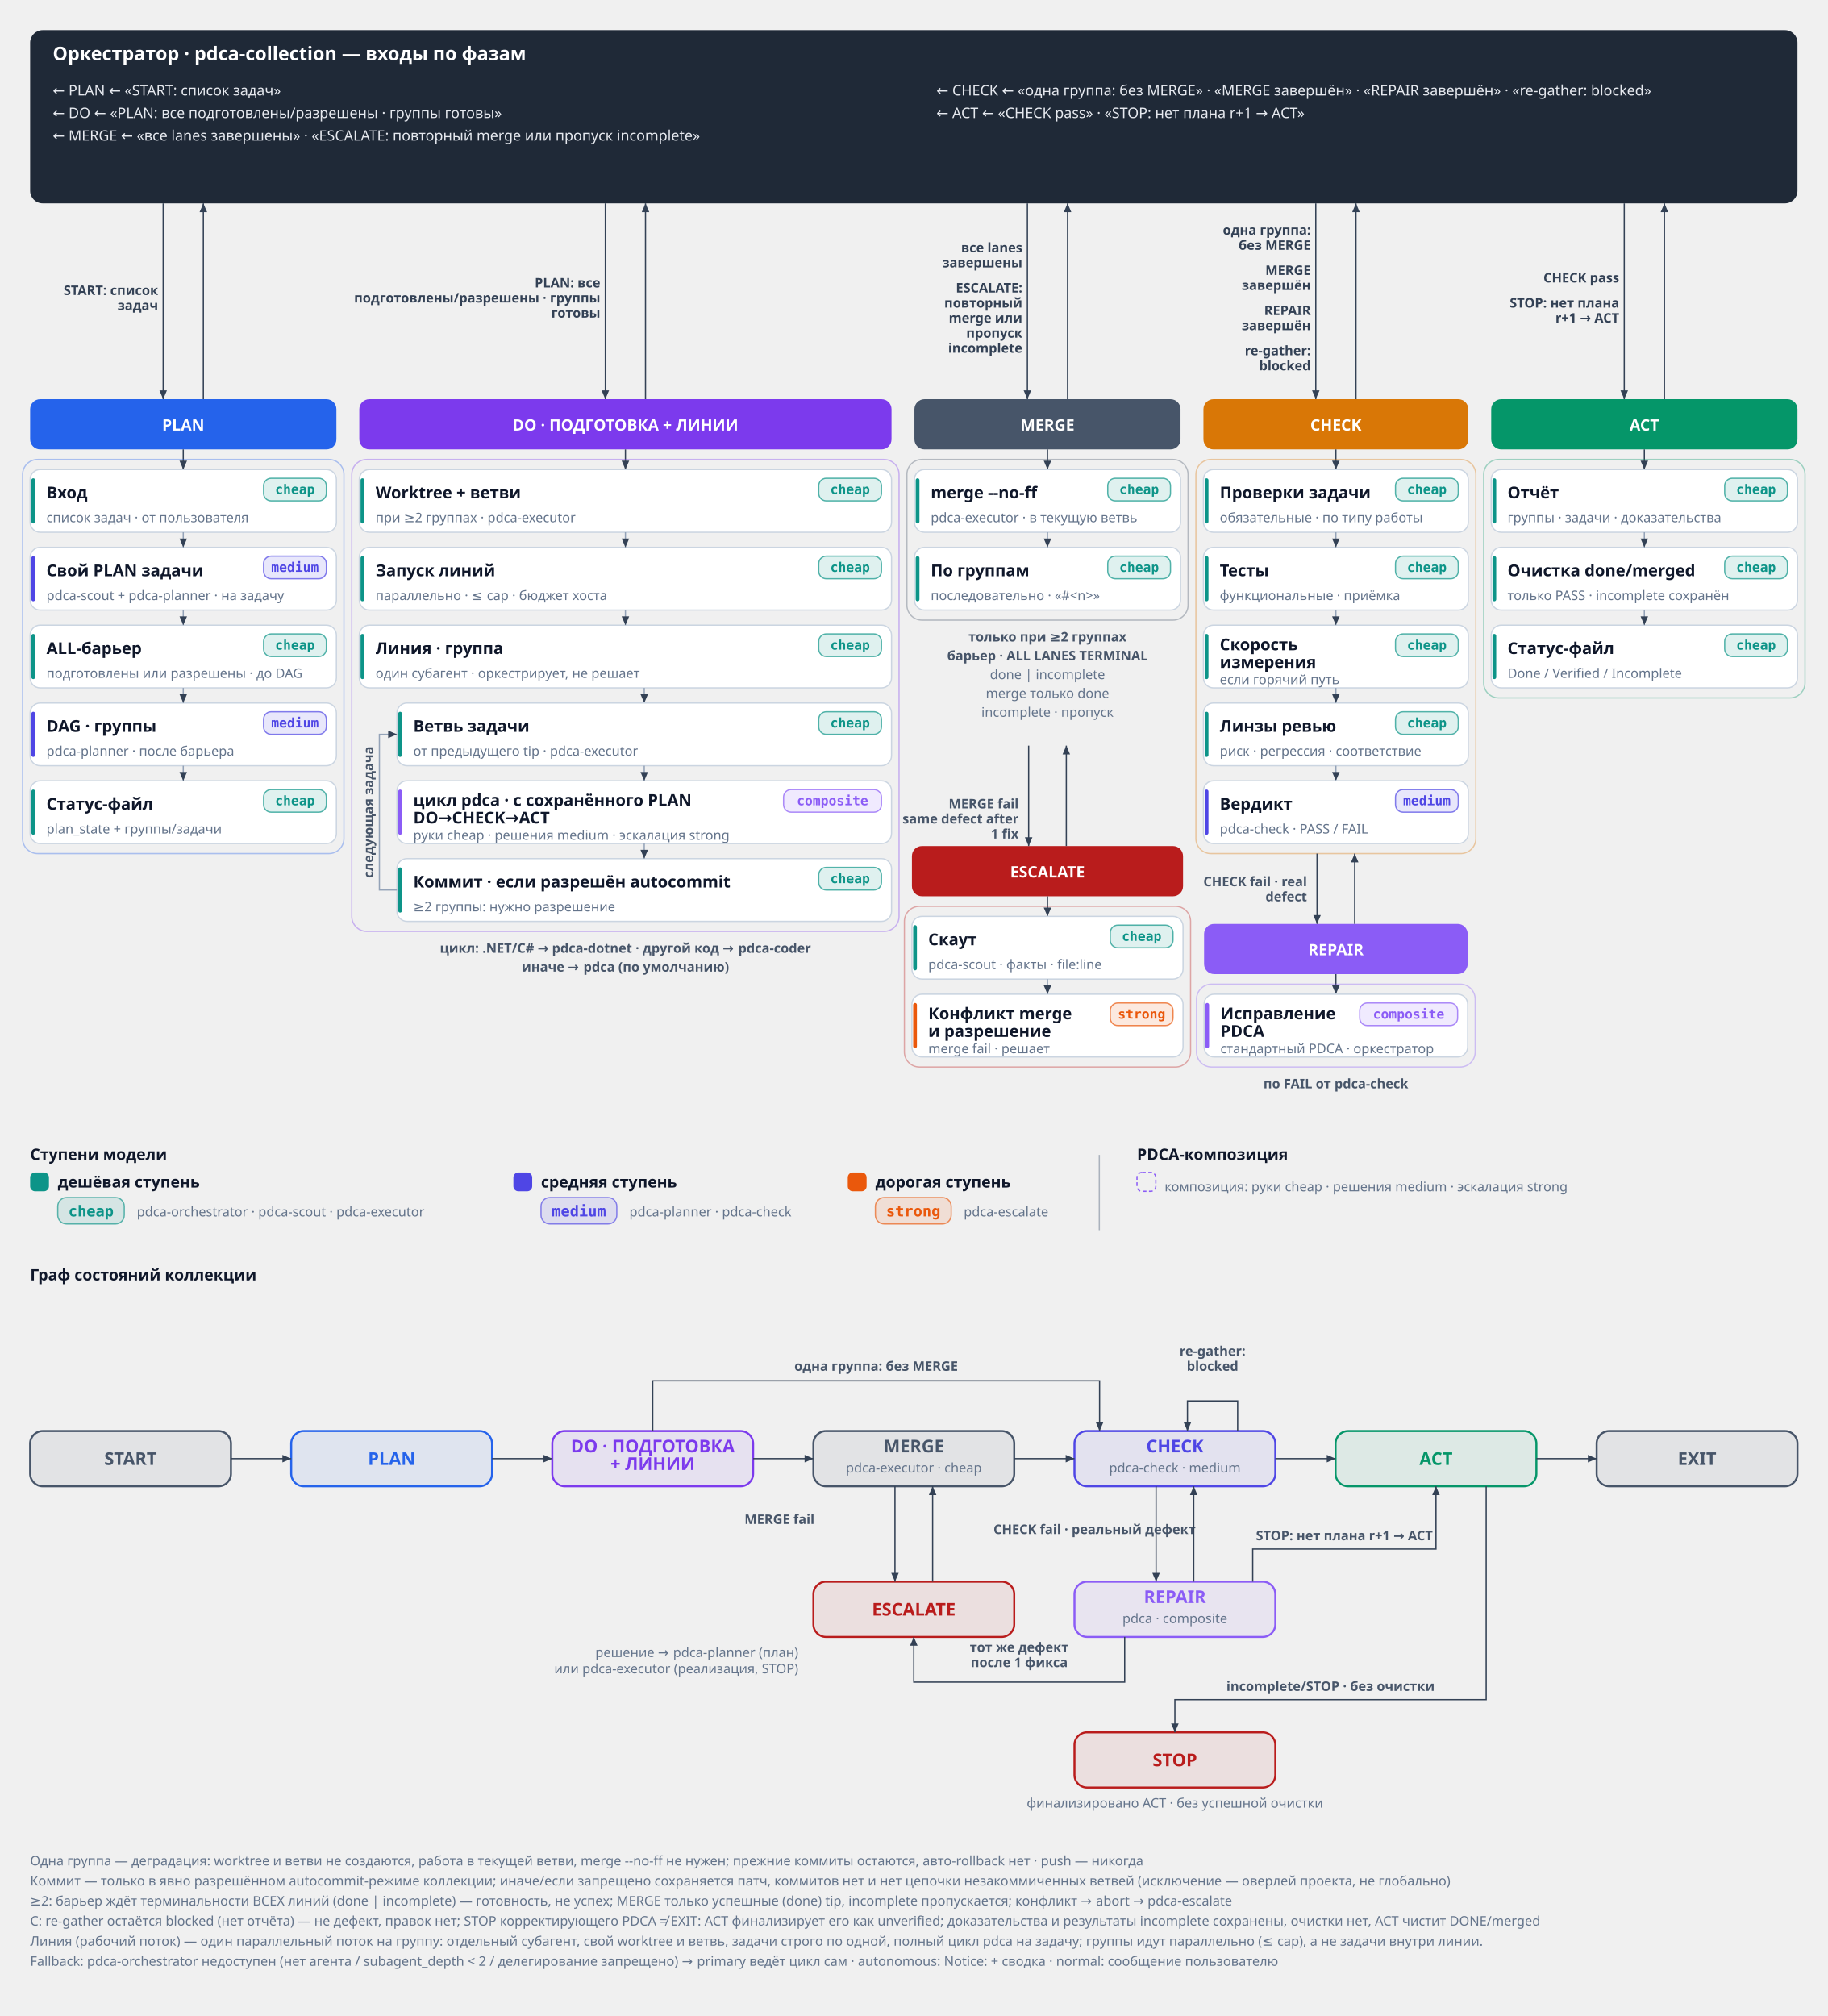
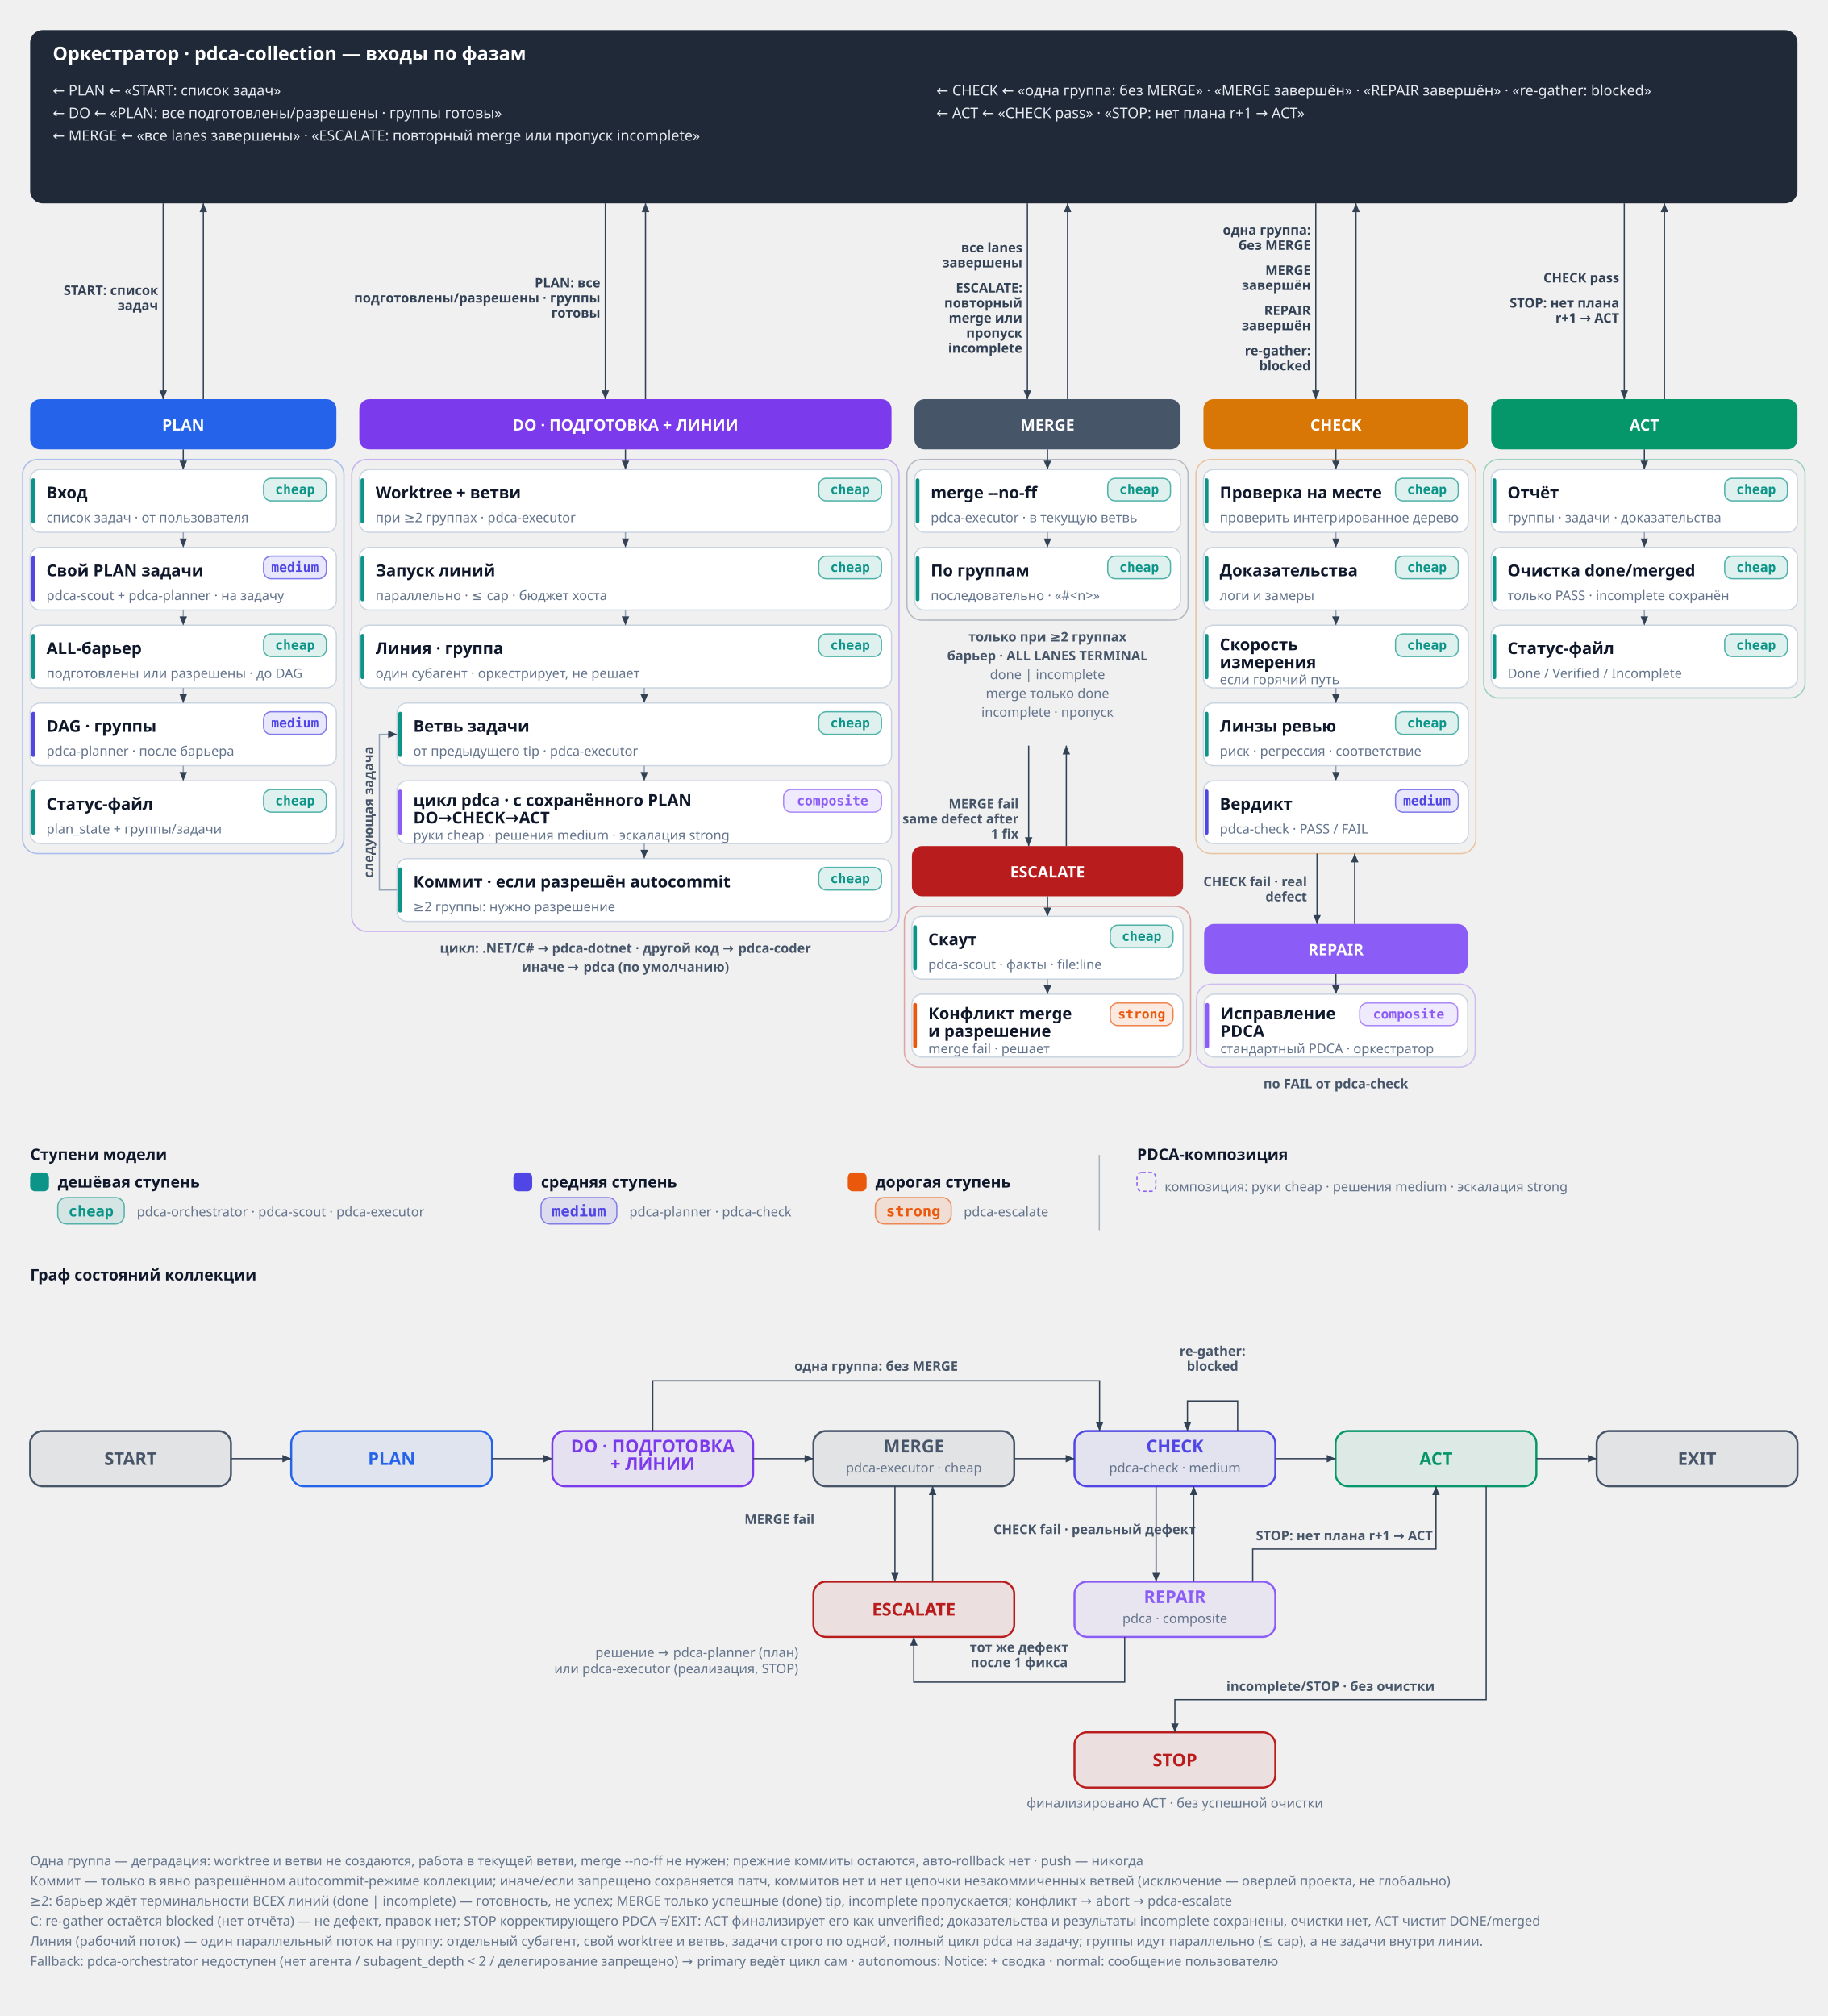
<svg xmlns="http://www.w3.org/2000/svg" viewBox="0 0 1456 1606" width="1456" font-family="Segoe UI, system-ui, sans-serif">
  <defs>
    <marker id="arrow" markerWidth="9" markerHeight="9" refX="7" refY="3" orient="auto">
      <path d="M0,0 L7,3 L0,6 Z" fill="#334155" />
    </marker>
  </defs>
  <style>
.t{font-size:13px;font-weight:600;fill:#0f172a}
.s{font-size:10.5px;fill:#64748b}
.h{font-size:12.5px;font-weight:700;fill:#ffffff}
.g{font-size:10.5px;font-weight:600}
.band{fill:#1f2937}
.bt{fill:#ffffff;font-size:15px;font-weight:700}
.ol{fill:#e6e9ef;font-size:11.5px}
.lt{font-size:12.5px;font-weight:700;fill:#0f172a}
.ls{font-size:10.5px;fill:#64748b}
.nt{font-size:10.5px;fill:#64748b}
.lm{font-family:ui-monospace,Consolas,Menlo,monospace;font-size:12px;font-weight:700}
.bm{font-family:ui-monospace,Consolas,Menlo,monospace;font-size:10.5px;font-weight:700}
.st{font-size:14px;font-weight:700}
</style>
  <rect x="24" y="24" width="1408" height="138" rx="10" class="band" data-band="orchestrator" />
  <text x="42" y="48" class="bt">Оркестратор · pdca-collection — входы по фазам</text>
  <text x="42" y="76" class="ol">← PLAN ← «START: список задач»</text>
  <text x="42" y="94" class="ol">← DO ← «PLAN: все подготовлены/разрешены · группы готовы»</text>
  <text x="42" y="112" class="ol">← MERGE ← «все lanes завершены» · «ESCALATE: повторный merge или пропуск incomplete»</text>
  <text x="746.0" y="76" class="ol">← CHECK ← «одна группа: без MERGE» · «MERGE завершён» · «REPAIR завершён» · «re-gather: blocked»</text>
  <text x="746.0" y="94" class="ol">← ACT ← «CHECK pass» · «STOP: нет плана r+1 → ACT»</text>
  <g data-column="P">
    <g data-peer-header="P">
      <rect x="24" y="318" width="244" height="40" rx="8" fill="#2563eb" />
      <text x="146.0" y="343.0" class="h" text-anchor="middle">PLAN</text>
    </g>
    <polyline points="146.0,358 146.0,374" fill="none" stroke="#334155" marker-end="url(#arrow)" />
    <rect x="24" y="374" width="244" height="50" rx="8" fill="#ffffff" stroke="#cbd5e1" stroke-width="1" />
    <rect x="25" y="381" width="3" height="36" rx="1.5" fill="#0d9488" />
    <rect x="210" y="381" width="50" height="18" rx="6" fill="#0d9488" fill-opacity="0.13" stroke="#0d9488" stroke-opacity="0.7" />
    <text x="235.0" y="393.5" class="bm" fill="#0d9488" text-anchor="middle">cheap</text>
    <text x="37" y="397" class="t">Вход</text>
    <text x="37" y="416" class="s">список задач · от пользователя</text>
    <g data-step="task-plan">
      <rect x="24" y="436" width="244" height="50" rx="8" fill="#ffffff" stroke="#cbd5e1" stroke-width="1" />
      <rect x="25" y="443" width="3" height="36" rx="1.5" fill="#4f46e5" />
      <rect x="210" y="443" width="50" height="18" rx="6" fill="#4f46e5" fill-opacity="0.13" stroke="#4f46e5" stroke-opacity="0.7" />
      <text x="235.0" y="455.5" class="bm" fill="#4f46e5" text-anchor="middle">medium</text>
      <text x="37" y="459" class="t">Свой PLAN задачи</text>
      <text x="37" y="478" class="s">pdca-scout + pdca-planner · на задачу</text>
    </g>
    <g data-step="all-plans-barrier">
      <rect x="24" y="498" width="244" height="50" rx="8" fill="#ffffff" stroke="#cbd5e1" stroke-width="1" />
      <rect x="25" y="505" width="3" height="36" rx="1.5" fill="#0d9488" />
      <rect x="210" y="505" width="50" height="18" rx="6" fill="#0d9488" fill-opacity="0.13" stroke="#0d9488" stroke-opacity="0.7" />
      <text x="235.0" y="517.5" class="bm" fill="#0d9488" text-anchor="middle">cheap</text>
      <text x="37" y="521" class="t">ALL-барьер</text>
      <text x="37" y="540" class="s">подготовлены или разрешены · до DAG</text>
    </g>
    <g data-step="collection-scheduling">
      <rect x="24" y="560" width="244" height="50" rx="8" fill="#ffffff" stroke="#cbd5e1" stroke-width="1" />
      <rect x="25" y="567" width="3" height="36" rx="1.5" fill="#4f46e5" />
      <rect x="210" y="567" width="50" height="18" rx="6" fill="#4f46e5" fill-opacity="0.13" stroke="#4f46e5" stroke-opacity="0.7" />
      <text x="235.0" y="579.5" class="bm" fill="#4f46e5" text-anchor="middle">medium</text>
      <text x="37" y="583" class="t">DAG · группы</text>
      <text x="37" y="602" class="s">pdca-planner · после барьера</text>
    </g>
    <rect x="24" y="622" width="244" height="50" rx="8" fill="#ffffff" stroke="#cbd5e1" stroke-width="1" />
    <rect x="25" y="629" width="3" height="36" rx="1.5" fill="#0d9488" />
    <rect x="210" y="629" width="50" height="18" rx="6" fill="#0d9488" fill-opacity="0.13" stroke="#0d9488" stroke-opacity="0.7" />
    <text x="235.0" y="641.5" class="bm" fill="#0d9488" text-anchor="middle">cheap</text>
    <text x="37" y="645" class="t">Статус-файл</text>
    <text x="37" y="664" class="s">plan_state + группы/задачи</text>
    <polyline points="146.0,424 146.0,436" fill="none" stroke="#94a3b8" marker-end="url(#arrow)" />
    <polyline points="146.0,486 146.0,498" fill="none" stroke="#94a3b8" marker-end="url(#arrow)" />
    <polyline points="146.0,548 146.0,560" fill="none" stroke="#94a3b8" marker-end="url(#arrow)" />
    <polyline points="146.0,610 146.0,622" fill="none" stroke="#94a3b8" marker-end="url(#arrow)" />
    <rect x="18" y="366" width="256" height="314" rx="12" fill="none" stroke="#2563eb" stroke-opacity="0.35" stroke-width="1" data-frame="P" />
  </g>
  <g data-column="DO">
    <g data-peer-header="DO">
      <rect x="286.25" y="318" width="424" height="40" rx="8" fill="#7c3aed" />
      <text x="498.25" y="343.0" class="h" text-anchor="middle">DO · ПОДГОТОВКА + ЛИНИИ</text>
    </g>
    <polyline points="498.25,358 498.25,374" fill="none" stroke="#334155" marker-end="url(#arrow)" />
    <rect x="286.25" y="374" width="424" height="50" rx="8" fill="#ffffff" stroke="#cbd5e1" stroke-width="1" />
    <rect x="287.25" y="381" width="3" height="36" rx="1.5" fill="#0d9488" />
    <rect x="652.25" y="381" width="50" height="18" rx="6" fill="#0d9488" fill-opacity="0.13" stroke="#0d9488" stroke-opacity="0.7" />
    <text x="677.25" y="393.5" class="bm" fill="#0d9488" text-anchor="middle">cheap</text>
    <text x="299.25" y="397" class="t">Worktree + ветви</text>
    <text x="299.25" y="416" class="s">при ≥2 группах · pdca-executor</text>
    <rect x="286.25" y="436" width="424" height="50" rx="8" fill="#ffffff" stroke="#cbd5e1" stroke-width="1" />
    <rect x="287.25" y="443" width="3" height="36" rx="1.5" fill="#0d9488" />
    <rect x="652.25" y="443" width="50" height="18" rx="6" fill="#0d9488" fill-opacity="0.13" stroke="#0d9488" stroke-opacity="0.7" />
    <text x="677.25" y="455.5" class="bm" fill="#0d9488" text-anchor="middle">cheap</text>
    <text x="299.25" y="459" class="t">Запуск линий</text>
    <text x="299.25" y="478" class="s">параллельно · ≤ cap · бюджет хоста</text>
    <polyline points="498.25,424 498.25,436" fill="none" stroke="#94a3b8" marker-end="url(#arrow)" />
    <rect x="286.25" y="498" width="424" height="50" rx="8" fill="#ffffff" stroke="#cbd5e1" stroke-width="1" />
    <rect x="287.25" y="505" width="3" height="36" rx="1.5" fill="#0d9488" />
    <rect x="652.25" y="505" width="50" height="18" rx="6" fill="#0d9488" fill-opacity="0.13" stroke="#0d9488" stroke-opacity="0.7" />
    <text x="677.25" y="517.5" class="bm" fill="#0d9488" text-anchor="middle">cheap</text>
    <text x="299.25" y="521" class="t">Линия · группа</text>
    <text x="299.25" y="540" class="s">один субагент · оркестрирует, не решает</text>
    <polyline points="498.25,486 498.25,498" fill="none" stroke="#94a3b8" marker-end="url(#arrow)" />
    <polyline points="513.25,548 513.25,560" fill="none" stroke="#94a3b8" marker-end="url(#arrow)" />
    <rect x="316.25" y="560" width="394" height="50" rx="8" fill="#ffffff" stroke="#cbd5e1" stroke-width="1" />
    <rect x="317.25" y="567" width="3" height="36" rx="1.5" fill="#0d9488" />
    <rect x="652.25" y="567" width="50" height="18" rx="6" fill="#0d9488" fill-opacity="0.13" stroke="#0d9488" stroke-opacity="0.7" />
    <text x="677.25" y="579.5" class="bm" fill="#0d9488" text-anchor="middle">cheap</text>
    <text x="329.25" y="583" class="t">Ветвь задачи</text>
    <text x="329.25" y="602" class="s">от предыдущего tip · pdca-executor</text>
    <rect x="316.25" y="622" width="394" height="50" rx="8" fill="#ffffff" stroke="#cbd5e1" stroke-width="1" />
    <rect x="317.25" y="629" width="3" height="36" rx="1.5" fill="#8b5cf6" />
    <rect x="624.25" y="629" width="78" height="18" rx="6" fill="#8b5cf6" fill-opacity="0.13" stroke="#8b5cf6" stroke-opacity="0.7" />
    <text x="663.25" y="641.5" class="bm" fill="#8b5cf6" text-anchor="middle">composite</text>
    <text x="329.25" y="642" class="t">цикл pdca · с сохранённого PLAN</text>
    <text x="329.25" y="656" class="t">DO→CHECK→ACT</text>
    <text x="329.25" y="669" class="s">руки cheap · решения medium · эскалация strong</text>
    <polyline points="513.25,610 513.25,622" fill="none" stroke="#94a3b8" marker-end="url(#arrow)" />
    <rect x="316.25" y="684" width="394" height="50" rx="8" fill="#ffffff" stroke="#cbd5e1" stroke-width="1" />
    <rect x="317.25" y="691" width="3" height="36" rx="1.5" fill="#0d9488" />
    <rect x="652.25" y="691" width="50" height="18" rx="6" fill="#0d9488" fill-opacity="0.13" stroke="#0d9488" stroke-opacity="0.7" />
    <text x="677.25" y="703.5" class="bm" fill="#0d9488" text-anchor="middle">cheap</text>
    <text x="329.25" y="707" class="t">Коммит · если разрешён autocommit</text>
    <text x="329.25" y="726" class="s">≥2 группы: нужно разрешение</text>
    <polyline points="513.25,672 513.25,684" fill="none" stroke="#94a3b8" marker-end="url(#arrow)" />
    <path d="M316.25,709.0 L302.25,709.0 L302.25,585.0 L316.25,585.0" fill="none" stroke="#94a3b8" marker-end="url(#arrow)" />
    <text x="297.25" y="647.0" class="g" fill="#475569" text-anchor="middle" transform="rotate(-90 297.25 647.0)">следующая задача</text>
    <rect x="280.25" y="366" width="436" height="376" rx="12" fill="none" stroke="#7c3aed" stroke-opacity="0.35" stroke-width="1" data-frame="DO" />
    <text x="498.25" y="759" class="g" fill="#475569" text-anchor="middle">цикл: .NET/C# → pdca-dotnet · другой код → pdca-coder</text>
    <text x="498.25" y="774" class="g" fill="#475569" text-anchor="middle">иначе → pdca (по умолчанию)</text>
  </g>
  <g data-column="MERGE">
    <g data-peer-header="MERGE">
      <rect x="728.5" y="318" width="212" height="40" rx="8" fill="#475569" />
      <text x="834.5" y="343.0" class="h" text-anchor="middle">MERGE</text>
    </g>
    <polyline points="834.5,358 834.5,374" fill="none" stroke="#334155" marker-end="url(#arrow)" />
    <rect x="728.5" y="374" width="212" height="50" rx="8" fill="#ffffff" stroke="#cbd5e1" stroke-width="1" />
    <rect x="729.5" y="381" width="3" height="36" rx="1.5" fill="#0d9488" />
    <rect x="882.5" y="381" width="50" height="18" rx="6" fill="#0d9488" fill-opacity="0.13" stroke="#0d9488" stroke-opacity="0.7" />
    <text x="907.5" y="393.5" class="bm" fill="#0d9488" text-anchor="middle">cheap</text>
    <text x="741.5" y="397" class="t">merge --no-ff</text>
    <text x="741.5" y="416" class="s">pdca-executor · в текущую ветвь</text>
    <rect x="728.5" y="436" width="212" height="50" rx="8" fill="#ffffff" stroke="#cbd5e1" stroke-width="1" />
    <rect x="729.5" y="443" width="3" height="36" rx="1.5" fill="#0d9488" />
    <rect x="882.5" y="443" width="50" height="18" rx="6" fill="#0d9488" fill-opacity="0.13" stroke="#0d9488" stroke-opacity="0.7" />
    <text x="907.5" y="455.5" class="bm" fill="#0d9488" text-anchor="middle">cheap</text>
    <text x="741.5" y="459" class="t">По группам</text>
    <text x="741.5" y="478" class="s">последовательно · «#&lt;n&gt;»</text>
    <polyline points="834.5,424 834.5,436" fill="none" stroke="#94a3b8" marker-end="url(#arrow)" />
    <g data-condition="all-lanes-terminal">
      <rect x="722.5" y="366" width="224" height="128" rx="12" fill="none" stroke="#475569" stroke-opacity="0.35" stroke-width="1" data-frame="MERGE" />
      <text x="834.5" y="511" class="g" fill="#475569" text-anchor="middle">только при ≥2 группах</text>
      <text x="834.5" y="526" class="g" fill="#475569" text-anchor="middle">барьер · ALL LANES TERMINAL</text>
      <text x="834.5" y="541" class="ls" fill="#64748b" text-anchor="middle">done | incomplete</text>
      <text x="834.5" y="556" class="ls" fill="#64748b" text-anchor="middle">merge только done</text>
      <text x="834.5" y="571" class="ls" fill="#64748b" text-anchor="middle">incomplete · пропуск</text>
    </g>
  </g>
  <g data-column="C" data-role="pdca-check" data-tier="medium">
    <g data-peer-header="C">
      <rect x="958.75" y="318" width="211" height="40" rx="8" fill="#d97706" />
      <text x="1064.25" y="343.0" class="h" text-anchor="middle">CHECK</text>
    </g>
    <polyline points="1064.25,358 1064.25,374" fill="none" stroke="#334155" marker-end="url(#arrow)" />
    <rect x="958.75" y="374" width="211" height="50" rx="8" fill="#ffffff" stroke="#cbd5e1" stroke-width="1" />
    <rect x="959.75" y="381" width="3" height="36" rx="1.5" fill="#0d9488" />
    <rect x="1111.75" y="381" width="50" height="18" rx="6" fill="#0d9488" fill-opacity="0.13" stroke="#0d9488" stroke-opacity="0.7" />
    <text x="1136.75" y="393.5" class="bm" fill="#0d9488" text-anchor="middle">cheap</text>
-     <text x="971.75" y="397" class="t">Проверки задачи</text>
-     <text x="971.75" y="416" class="s">обязательные · по типу работы</text>
+     <text x="971.75" y="397" class="t">Проверка на месте</text>
+     <text x="971.75" y="416" class="s">проверить интегрированное дерево</text>
    <rect x="958.75" y="436" width="211" height="50" rx="8" fill="#ffffff" stroke="#cbd5e1" stroke-width="1" />
    <rect x="959.75" y="443" width="3" height="36" rx="1.5" fill="#0d9488" />
    <rect x="1111.75" y="443" width="50" height="18" rx="6" fill="#0d9488" fill-opacity="0.13" stroke="#0d9488" stroke-opacity="0.7" />
    <text x="1136.75" y="455.5" class="bm" fill="#0d9488" text-anchor="middle">cheap</text>
-     <text x="971.75" y="459" class="t">Тесты</text>
-     <text x="971.75" y="478" class="s">функциональные · приёмка</text>
+     <text x="971.75" y="459" class="t">Доказательства</text>
+     <text x="971.75" y="478" class="s">логи и замеры</text>
    <rect x="958.75" y="498" width="211" height="50" rx="8" fill="#ffffff" stroke="#cbd5e1" stroke-width="1" />
    <rect x="959.75" y="505" width="3" height="36" rx="1.5" fill="#0d9488" />
    <rect x="1111.75" y="505" width="50" height="18" rx="6" fill="#0d9488" fill-opacity="0.13" stroke="#0d9488" stroke-opacity="0.7" />
    <text x="1136.75" y="517.5" class="bm" fill="#0d9488" text-anchor="middle">cheap</text>
    <text x="971.75" y="518" class="t">Скорость</text>
    <text x="971.75" y="532" class="t">измерения</text>
    <text x="971.75" y="545" class="s">если горячий путь</text>
    <rect x="958.75" y="560" width="211" height="50" rx="8" fill="#ffffff" stroke="#cbd5e1" stroke-width="1" />
    <rect x="959.75" y="567" width="3" height="36" rx="1.5" fill="#0d9488" />
    <rect x="1111.75" y="567" width="50" height="18" rx="6" fill="#0d9488" fill-opacity="0.13" stroke="#0d9488" stroke-opacity="0.7" />
    <text x="1136.75" y="579.5" class="bm" fill="#0d9488" text-anchor="middle">cheap</text>
    <text x="971.75" y="583" class="t">Линзы ревью</text>
    <text x="971.75" y="602" class="s">риск · регрессия · соответствие</text>
    <polyline points="1064.25,424 1064.25,436" fill="none" stroke="#94a3b8" marker-end="url(#arrow)" />
    <polyline points="1064.25,486 1064.25,498" fill="none" stroke="#94a3b8" marker-end="url(#arrow)" />
    <polyline points="1064.25,548 1064.25,560" fill="none" stroke="#94a3b8" marker-end="url(#arrow)" />
    <polyline points="1064.25,610 1064.25,622" fill="none" stroke="#94a3b8" marker-end="url(#arrow)" />
    <g data-step="check-verdict" data-role="pdca-check" data-tier="medium">
      <rect x="958.75" y="622" width="211" height="50" rx="8" fill="#ffffff" stroke="#cbd5e1" stroke-width="1" />
      <rect x="959.75" y="629" width="3" height="36" rx="1.5" fill="#4f46e5" />
      <rect x="1111.75" y="629" width="50" height="18" rx="6" fill="#4f46e5" fill-opacity="0.13" stroke="#4f46e5" stroke-opacity="0.7" />
      <text x="1136.75" y="641.5" class="bm" fill="#4f46e5" text-anchor="middle">medium</text>
      <text x="971.75" y="645" class="t">Вердикт</text>
      <text x="971.75" y="664" class="s">pdca-check · PASS / FAIL</text>
    </g>
    <rect x="952.75" y="366" width="223" height="314" rx="12" fill="none" stroke="#d97706" stroke-opacity="0.35" stroke-width="1" data-frame="C" />
  </g>
  <g data-column="A">
    <g data-peer-header="A">
      <rect x="1188.0" y="318" width="244" height="40" rx="8" fill="#059669" />
      <text x="1310.0" y="343.0" class="h" text-anchor="middle">ACT</text>
    </g>
    <polyline points="1310.0,358 1310.0,374" fill="none" stroke="#334155" marker-end="url(#arrow)" />
    <rect x="1188.0" y="374" width="244" height="50" rx="8" fill="#ffffff" stroke="#cbd5e1" stroke-width="1" />
    <rect x="1189.0" y="381" width="3" height="36" rx="1.5" fill="#0d9488" />
    <rect x="1374.0" y="381" width="50" height="18" rx="6" fill="#0d9488" fill-opacity="0.13" stroke="#0d9488" stroke-opacity="0.7" />
    <text x="1399.0" y="393.5" class="bm" fill="#0d9488" text-anchor="middle">cheap</text>
    <text x="1201.0" y="397" class="t">Отчёт</text>
    <text x="1201.0" y="416" class="s">группы · задачи · доказательства</text>
    <rect x="1188.0" y="436" width="244" height="50" rx="8" fill="#ffffff" stroke="#cbd5e1" stroke-width="1" />
    <rect x="1189.0" y="443" width="3" height="36" rx="1.5" fill="#0d9488" />
    <rect x="1374.0" y="443" width="50" height="18" rx="6" fill="#0d9488" fill-opacity="0.13" stroke="#0d9488" stroke-opacity="0.7" />
    <text x="1399.0" y="455.5" class="bm" fill="#0d9488" text-anchor="middle">cheap</text>
    <text x="1201.0" y="459" class="t">Очистка done/merged</text>
    <text x="1201.0" y="478" class="s">только PASS · incomplete сохранён</text>
    <rect x="1188.0" y="498" width="244" height="50" rx="8" fill="#ffffff" stroke="#cbd5e1" stroke-width="1" />
    <rect x="1189.0" y="505" width="3" height="36" rx="1.5" fill="#0d9488" />
    <rect x="1374.0" y="505" width="50" height="18" rx="6" fill="#0d9488" fill-opacity="0.13" stroke="#0d9488" stroke-opacity="0.7" />
    <text x="1399.0" y="517.5" class="bm" fill="#0d9488" text-anchor="middle">cheap</text>
    <text x="1201.0" y="521" class="t">Статус-файл</text>
    <text x="1201.0" y="540" class="s">Done / Verified / Incomplete</text>
    <polyline points="1310.0,424 1310.0,436" fill="none" stroke="#94a3b8" marker-end="url(#arrow)" />
    <polyline points="1310.0,486 1310.0,498" fill="none" stroke="#94a3b8" marker-end="url(#arrow)" />
    <rect x="1182.0" y="366" width="256" height="190" rx="12" fill="none" stroke="#059669" stroke-opacity="0.35" stroke-width="1" data-frame="A" />
  </g>
  <g data-column="REPAIR" data-child-of="C" data-dispatched-by="orchestrator" data-main-recovery="corrective-pdca" data-composition="composite">
    <g data-peer-header="REPAIR">
      <rect x="959.25" y="736" width="210" height="40" rx="8" fill="#8b5cf6" />
      <text x="1064.25" y="761.0" class="h" text-anchor="middle">REPAIR</text>
    </g>
    <polyline points="1064.25,776 1064.25,792" fill="none" stroke="#334155" marker-end="url(#arrow)" />
    <rect x="959.25" y="792" width="210" height="50" rx="8" fill="#ffffff" stroke="#cbd5e1" stroke-width="1" />
    <rect x="960.25" y="799" width="3" height="36" rx="1.5" fill="#8b5cf6" />
    <rect x="1083.25" y="799" width="78" height="18" rx="6" fill="#8b5cf6" fill-opacity="0.13" stroke="#8b5cf6" stroke-opacity="0.7" />
    <text x="1122.25" y="811.5" class="bm" fill="#8b5cf6" text-anchor="middle">composite</text>
    <text x="972.25" y="812" class="t">Исправление</text>
    <text x="972.25" y="826" class="t">PDCA</text>
    <text x="972.25" y="839" class="s">стандартный PDCA · оркестратор</text>
    <rect x="953.25" y="784" width="222" height="66" rx="12" fill="none" stroke="#8b5cf6" stroke-opacity="0.35" stroke-width="1" data-frame="REPAIR" />
    <text x="1064.25" y="867" class="g" fill="#475569" text-anchor="middle">по FAIL от pdca-check</text>
  </g>
  <g data-bus="dispatch" data-origin="C" data-target="REPAIR" data-kind="dispatch">
    <polyline points="1049.25,680 1049.25,736" fill="none" stroke="#334155" marker-end="url(#arrow)" />
    <g data-entry-from="C" data-entry-to="REPAIR" data-entry-condition="FAIL">
      <text x="1041.25" y="706" class="g" fill="#475569" text-anchor="end">CHECK fail · real</text>
      <text x="1041.25" y="718" class="g" fill="#475569" text-anchor="end">defect</text>
    </g>
  </g>
  <g data-bus="result" data-origin="REPAIR" data-target="C" data-kind="result">
    <polyline points="1079.25,736 1079.25,680" fill="none" stroke="#334155" marker-end="url(#arrow)" />
  </g>
  <g data-column="E" data-child-of="MERGE" data-dispatched-by="orchestrator">
    <g data-peer-header="E">
      <rect x="726.5" y="674" width="216" height="40" rx="8" fill="#b91c1c" />
      <text x="834.5" y="699.0" class="h" text-anchor="middle">ESCALATE</text>
    </g>
    <polyline points="834.5,714 834.5,730" fill="none" stroke="#334155" marker-end="url(#arrow)" />
    <rect x="726.5" y="730" width="216" height="50" rx="8" fill="#ffffff" stroke="#cbd5e1" stroke-width="1" />
    <rect x="727.5" y="737" width="3" height="36" rx="1.5" fill="#0d9488" />
    <rect x="884.5" y="737" width="50" height="18" rx="6" fill="#0d9488" fill-opacity="0.13" stroke="#0d9488" stroke-opacity="0.7" />
    <text x="909.5" y="749.5" class="bm" fill="#0d9488" text-anchor="middle">cheap</text>
    <text x="739.5" y="753" class="t">Скаут</text>
    <text x="739.5" y="772" class="s">pdca-scout · факты · file:line</text>
    <rect x="726.5" y="792" width="216" height="50" rx="8" fill="#ffffff" stroke="#cbd5e1" stroke-width="1" />
    <rect x="727.5" y="799" width="3" height="36" rx="1.5" fill="#ea580c" />
    <rect x="884.5" y="799" width="50" height="18" rx="6" fill="#ea580c" fill-opacity="0.13" stroke="#ea580c" stroke-opacity="0.7" />
    <text x="909.5" y="811.5" class="bm" fill="#ea580c" text-anchor="middle">strong</text>
    <text x="739.5" y="812" class="t">Конфликт merge</text>
    <text x="739.5" y="826" class="t">и разрешение</text>
    <text x="739.5" y="839" class="s">merge fail · решает</text>
    <polyline points="834.5,780 834.5,792" fill="none" stroke="#94a3b8" marker-end="url(#arrow)" />
    <rect x="720.5" y="722" width="228" height="128" rx="12" fill="none" stroke="#b91c1c" stroke-opacity="0.35" stroke-width="1" data-frame="E" />
  </g>
  <g data-bus="dispatch" data-origin="MERGE" data-target="E" data-kind="dispatch">
    <polyline points="819.5,594 819.5,674" fill="none" stroke="#334155" marker-end="url(#arrow)" />
    <g data-entry-from="MERGE" data-entry-to="ESCALATE" data-entry-condition="merge-conflict">
      <text x="811.5" y="644" class="g" fill="#475569" text-anchor="end">MERGE fail</text>
    </g>
    <g data-entry-from="REPAIR" data-entry-to="ESCALATE" data-entry-condition="same defect after 1 fix">
      <text x="811.5" y="656" class="g" fill="#475569" text-anchor="end">same defect after</text>
      <text x="811.5" y="668" class="g" fill="#475569" text-anchor="end">1 fix</text>
    </g>
  </g>
  <g data-bus="result" data-origin="E" data-target="MERGE" data-kind="result">
    <polyline points="849.5,674 849.5,594" fill="none" stroke="#334155" marker-end="url(#arrow)" />
  </g>
  <g data-bus="dispatch" data-origin="orchestrator" data-target="P" data-kind="dispatch">
    <polyline points="130.0,162 130.0,318" fill="none" stroke="#334155" marker-end="url(#arrow)" />
    <g data-entry-from="START" data-entry-to="P" data-entry-condition="start">
      <text x="126.0" y="235.0" class="g" fill="#334155" text-anchor="end">START: список</text>
      <text x="126.0" y="247.0" class="g" fill="#334155" text-anchor="end">задач</text>
    </g>
  </g>
  <g data-bus="result" data-origin="P" data-target="orchestrator" data-kind="result">
    <polyline points="162.0,318 162.0,162" fill="none" stroke="#334155" marker-end="url(#arrow)" />
  </g>
  <g data-bus="dispatch" data-origin="orchestrator" data-target="DO" data-kind="dispatch">
    <polyline points="482.25,162 482.25,318" fill="none" stroke="#334155" marker-end="url(#arrow)" />
    <g data-entry-from="P" data-entry-to="DO" data-entry-condition="groups">
      <text x="478.25" y="229.0" class="g" fill="#334155" text-anchor="end">PLAN: все</text>
      <text x="478.25" y="241.0" class="g" fill="#334155" text-anchor="end">подготовлены/разрешены · группы</text>
      <text x="478.25" y="253.0" class="g" fill="#334155" text-anchor="end">готовы</text>
    </g>
  </g>
  <g data-bus="result" data-origin="DO" data-target="orchestrator" data-kind="result">
    <polyline points="514.25,318 514.25,162" fill="none" stroke="#334155" marker-end="url(#arrow)" />
  </g>
  <g data-bus="dispatch" data-origin="orchestrator" data-target="MERGE" data-kind="dispatch">
    <polyline points="818.5,162 818.5,318" fill="none" stroke="#334155" marker-end="url(#arrow)" />
    <g data-entry-from="DO" data-entry-to="MERGE" data-entry-condition="≥2 · all-lanes-terminal">
      <text x="814.5" y="201.0" class="g" fill="#334155" text-anchor="end">все lanes</text>
      <text x="814.5" y="213.0" class="g" fill="#334155" text-anchor="end">завершены</text>
    </g>
    <g data-entry-from="ESCALATE" data-entry-to="MERGE" data-entry-condition="resolved/reorder/mark incomplete">
      <text x="814.5" y="233.0" class="g" fill="#334155" text-anchor="end">ESCALATE:</text>
      <text x="814.5" y="245.0" class="g" fill="#334155" text-anchor="end">повторный</text>
      <text x="814.5" y="257.0" class="g" fill="#334155" text-anchor="end">merge или</text>
      <text x="814.5" y="269.0" class="g" fill="#334155" text-anchor="end">пропуск</text>
      <text x="814.5" y="281.0" class="g" fill="#334155" text-anchor="end">incomplete</text>
    </g>
  </g>
  <g data-bus="result" data-origin="MERGE" data-target="orchestrator" data-kind="result">
    <polyline points="850.5,318 850.5,162" fill="none" stroke="#334155" marker-end="url(#arrow)" />
  </g>
  <g data-bus="dispatch" data-origin="orchestrator" data-target="C" data-kind="dispatch">
    <polyline points="1048.25,162 1048.25,318" fill="none" stroke="#334155" marker-end="url(#arrow)" />
    <g data-entry-from="DO" data-entry-to="C" data-entry-condition="one group · no merge">
      <text x="1044.25" y="187.0" class="g" fill="#334155" text-anchor="end">одна группа:</text>
      <text x="1044.25" y="199.0" class="g" fill="#334155" text-anchor="end">без MERGE</text>
    </g>
    <g data-entry-from="MERGE" data-entry-to="C" data-entry-condition="integration complete">
      <text x="1044.25" y="219.0" class="g" fill="#334155" text-anchor="end">MERGE</text>
      <text x="1044.25" y="231.0" class="g" fill="#334155" text-anchor="end">завершён</text>
    </g>
    <g data-entry-from="REPAIR" data-entry-to="C" data-entry-condition="full-verification">
      <text x="1044.25" y="251.0" class="g" fill="#334155" text-anchor="end">REPAIR</text>
      <text x="1044.25" y="263.0" class="g" fill="#334155" text-anchor="end">завершён</text>
    </g>
    <g data-entry-from="C" data-entry-to="C" data-entry-condition="re-gather">
      <text x="1044.25" y="283.0" class="g" fill="#334155" text-anchor="end">re-gather:</text>
      <text x="1044.25" y="295.0" class="g" fill="#334155" text-anchor="end">blocked</text>
    </g>
  </g>
  <g data-bus="result" data-origin="C" data-target="orchestrator" data-kind="result">
    <polyline points="1080.25,318 1080.25,162" fill="none" stroke="#334155" marker-end="url(#arrow)" />
  </g>
  <g data-bus="dispatch" data-origin="orchestrator" data-target="A" data-kind="dispatch">
    <polyline points="1294.0,162 1294.0,318" fill="none" stroke="#334155" marker-end="url(#arrow)" />
    <g data-entry-from="C" data-entry-to="A" data-entry-condition="PASS">
      <text x="1290.0" y="225.0" class="g" fill="#334155" text-anchor="end">CHECK pass</text>
    </g>
    <g data-entry-from="REPAIR" data-entry-to="A" data-entry-condition="revision exhausted · no plan">
      <text x="1290.0" y="245.0" class="g" fill="#334155" text-anchor="end">STOP: нет плана</text>
      <text x="1290.0" y="257.0" class="g" fill="#334155" text-anchor="end">r+1 → ACT</text>
    </g>
  </g>
  <g data-bus="result" data-origin="A" data-target="orchestrator" data-kind="result">
    <polyline points="1326.0,318 1326.0,162" fill="none" stroke="#334155" marker-end="url(#arrow)" />
  </g>
  <g data-legend="model-tiers">
    <text x="24" y="924" class="lt">Ступени модели</text>
    <text x="46" y="946" class="lt">дешёвая ступень</text>
    <rect x="24" y="934" width="15" height="15" rx="4" fill="#0d9488" />
    <rect x="46" y="954" width="53.0" height="21" rx="7" fill="#0d9488" fill-opacity="0.12" stroke="#0d9488" stroke-opacity="0.65" />
    <text x="72.5" y="969" class="lm" fill="#0d9488" text-anchor="middle">cheap</text>
    <text x="109.0" y="969" class="ls">pdca-orchestrator · pdca-scout · pdca-executor</text>
    <text x="431.0" y="946" class="lt">средняя ступень</text>
    <rect x="409.0" y="934" width="15" height="15" rx="4" fill="#4f46e5" />
    <rect x="431.0" y="954" width="60.4" height="21" rx="7" fill="#4f46e5" fill-opacity="0.12" stroke="#4f46e5" stroke-opacity="0.65" />
    <text x="461.2" y="969" class="lm" fill="#4f46e5" text-anchor="middle">medium</text>
    <text x="501.4" y="969" class="ls">pdca-planner · pdca-check</text>
    <text x="697.4" y="946" class="lt">дорогая ступень</text>
    <rect x="675.4" y="934" width="15" height="15" rx="4" fill="#ea580c" />
    <rect x="697.4" y="954" width="60.4" height="21" rx="7" fill="#ea580c" fill-opacity="0.12" stroke="#ea580c" stroke-opacity="0.65" />
    <text x="727.6" y="969" class="lm" fill="#ea580c" text-anchor="middle">strong</text>
    <text x="767.8" y="969" class="ls">pdca-escalate</text>
  </g>
  <line x1="875.8" y1="920" x2="875.8" y2="980" stroke="#64748b" stroke-opacity="0.5" />
  <g data-legend="composition">
    <text x="905.8" y="924" class="lt">PDCA-композиция</text>
    <rect x="905.8" y="934" width="15" height="15" rx="4" fill="none" stroke="#8b5cf6" stroke-dasharray="3 2" />
    <text x="927.8" y="949" class="ls" fill="#475569">композиция: руки cheap · решения medium · эскалация strong</text>
  </g>
  <text x="24" y="1020" class="lt">Граф состояний коллекции</text>
  <g data-node="START">
    <rect x="24" y="1140" width="160" height="44" rx="10" fill="#475569" fill-opacity="0.08" stroke="#475569" stroke-width="1.6" />
    <text x="104.0" y="1167.0" class="st" fill="#475569" text-anchor="middle">START</text>
  </g>
  <g data-node="P">
    <rect x="232" y="1140" width="160" height="44" rx="10" fill="#2563eb" fill-opacity="0.08" stroke="#2563eb" stroke-width="1.6" />
    <text x="312.0" y="1167.0" class="st" fill="#2563eb" text-anchor="middle">PLAN</text>
  </g>
  <g data-node="DO" data-tier="cheap">
    <rect x="440" y="1140" width="160" height="44" rx="10" fill="#7c3aed" fill-opacity="0.08" stroke="#7c3aed" stroke-width="1.6" />
    <text x="520.0" y="1157" class="st" fill="#7c3aed" text-anchor="middle">DO · ПОДГОТОВКА</text>
    <text x="520.0" y="1171" class="st" fill="#7c3aed" text-anchor="middle">+ ЛИНИИ</text>
  </g>
  <g data-node="MERGE" data-tier="cheap">
    <rect x="648" y="1140" width="160" height="44" rx="10" fill="#475569" fill-opacity="0.08" stroke="#475569" stroke-width="1.6" />
    <text x="728.0" y="1157" class="st" fill="#475569" text-anchor="middle">MERGE</text>
    <text x="728.0" y="1173" class="ls" fill="#475569" text-anchor="middle">pdca-executor · cheap</text>
  </g>
  <g data-node="C" data-tier="medium">
    <rect x="856" y="1140" width="160" height="44" rx="10" fill="#4f46e5" fill-opacity="0.08" stroke="#4f46e5" stroke-width="1.6" />
    <text x="936.0" y="1157" class="st" fill="#4f46e5" text-anchor="middle">CHECK</text>
    <text x="936.0" y="1173" class="ls" fill="#4f46e5" text-anchor="middle">pdca-check · medium</text>
  </g>
  <g data-node="A">
    <rect x="1064" y="1140" width="160" height="44" rx="10" fill="#059669" fill-opacity="0.08" stroke="#059669" stroke-width="1.6" />
    <text x="1144.0" y="1167.0" class="st" fill="#059669" text-anchor="middle">ACT</text>
  </g>
  <g data-node="EXIT">
    <rect x="1272" y="1140" width="160" height="44" rx="10" fill="#475569" fill-opacity="0.08" stroke="#475569" stroke-width="1.6" />
    <text x="1352.0" y="1167.0" class="st" fill="#475569" text-anchor="middle">EXIT</text>
  </g>
  <g data-node="REPAIR" data-composition="composite">
    <rect x="856" y="1260" width="160" height="44" rx="10" fill="#8b5cf6" fill-opacity="0.08" stroke="#8b5cf6" stroke-width="1.6" />
    <text x="936.0" y="1277" class="st" fill="#8b5cf6" text-anchor="middle">REPAIR</text>
    <text x="936.0" y="1293" class="ls" fill="#8b5cf6" text-anchor="middle">pdca · composite</text>
  </g>
  <g data-node="ESCALATE" data-tier="strong">
    <rect x="648" y="1260" width="160" height="44" rx="10" fill="#b91c1c" fill-opacity="0.08" stroke="#b91c1c" stroke-width="1.6" />
    <text x="728.0" y="1287.0" class="st" fill="#b91c1c" text-anchor="middle">ESCALATE</text>
  </g>
  <g data-annotation="ESCALATE">
    <text x="636" y="1320" class="nt" text-anchor="end">решение → pdca-planner (план)</text>
    <text x="636" y="1333" class="nt" text-anchor="end">или pdca-executor (реализация, STOP)</text>
  </g>
  <g data-node="STOP">
    <rect x="856" y="1380" width="160" height="44" rx="10" fill="#b91c1c" fill-opacity="0.08" stroke="#b91c1c" stroke-width="1.6" />
    <text x="936.0" y="1407.0" class="st" fill="#b91c1c" text-anchor="middle">STOP</text>
  </g>
  <g data-annotation="STOP">
    <text x="936.0" y="1440" class="nt" text-anchor="middle">финализировано ACT · без успешной очистки</text>
  </g>
  <g data-from="START" data-to="P" data-condition="start">
    <polyline points="184,1162.0 232,1162.0" fill="none" stroke="#334155" marker-end="url(#arrow)" />
  </g>
  <g data-from="P" data-to="DO" data-condition="groups">
    <polyline points="392,1162.0 440,1162.0" fill="none" stroke="#334155" marker-end="url(#arrow)" />
  </g>
  <g data-from="DO" data-to="MERGE" data-condition="≥2 · all-lanes-terminal">
    <polyline points="600,1162.0 648,1162.0" fill="none" stroke="#334155" marker-end="url(#arrow)" />
  </g>
  <g data-from="DO" data-to="C" data-condition="one group · no merge">
    <polyline points="520.0,1140 520.0,1100 876,1100 876,1140" fill="none" stroke="#334155" marker-end="url(#arrow)" />
    <text x="698.0" y="1092" class="g" fill="#475569" text-anchor="middle">одна группа: без MERGE</text>
  </g>
  <g data-from="MERGE" data-to="C" data-condition="integration complete">
    <polyline points="808,1162.0 856,1162.0" fill="none" stroke="#334155" marker-end="url(#arrow)" />
  </g>
  <g data-from="C" data-to="REPAIR" data-condition="FAIL" data-dispatched-by="orchestrator">
    <polyline points="921.0,1184 921.0,1260" fill="none" stroke="#334155" marker-end="url(#arrow)" />
    <text x="872.0" y="1222.0" class="g" fill="#475569" text-anchor="middle">CHECK fail · реальный дефект</text>
  </g>
  <g data-from="REPAIR" data-to="C" data-condition="full-verification">
    <polyline points="951.0,1260 951.0,1184" fill="none" stroke="#334155" marker-end="url(#arrow)" />
  </g>
  <g data-from="C" data-to="C" data-condition="re-gather">
    <polyline points="986,1140 986,1116 946,1116 946,1140" fill="none" stroke="#334155" marker-end="url(#arrow)" />
    <text x="966" y="1080" class="g" fill="#475569" text-anchor="middle">re-gather:</text>
    <text x="966" y="1092" class="g" fill="#475569" text-anchor="middle">blocked</text>
  </g>
  <g data-from="C" data-to="A" data-condition="PASS">
    <polyline points="1016,1162.0 1064,1162.0" fill="none" stroke="#334155" marker-end="url(#arrow)" />
  </g>
  <g data-from="A" data-to="EXIT" data-condition="finalized">
    <polyline points="1224,1162.0 1272,1162.0" fill="none" stroke="#334155" marker-end="url(#arrow)" />
  </g>
  <g data-from="MERGE" data-to="ESCALATE" data-condition="merge-conflict">
    <polyline points="713.0,1184 713.0,1260" fill="none" stroke="#334155" marker-end="url(#arrow)" />
    <text x="621.0" y="1214.0" class="g" fill="#475569" text-anchor="middle">MERGE fail</text>
  </g>
  <g data-from="ESCALATE" data-to="MERGE" data-condition="resolved/reorder/mark incomplete" data-dispatched-by="orchestrator">
    <polyline points="743.0,1260 743.0,1184" fill="none" stroke="#334155" marker-end="url(#arrow)" />
  </g>
  <g data-from="REPAIR" data-to="ESCALATE" data-condition="same defect after 1 fix">
    <polyline points="896,1304 896,1340 728.0,1340 728.0,1304" fill="none" stroke="#334155" marker-end="url(#arrow)" />
    <text x="812.0" y="1316" class="g" fill="#475569" text-anchor="middle">тот же дефект</text>
    <text x="812.0" y="1328" class="g" fill="#475569" text-anchor="middle">после 1 фикса</text>
  </g>
  <g data-from="REPAIR" data-to="A" data-condition="revision exhausted · no plan">
    <polyline points="998,1260 998,1234 1144.0,1234 1144.0,1184" fill="none" stroke="#334155" marker-end="url(#arrow)" />
    <text x="1071.0" y="1227" class="g" fill="#475569" text-anchor="middle">STOP: нет плана r+1 → ACT</text>
  </g>
  <g data-from="A" data-to="STOP" data-condition="incomplete/STOP · no cleanup">
    <polyline points="1184,1184 1184,1354 936.0,1354 936.0,1380" fill="none" stroke="#334155" marker-end="url(#arrow)" />
    <text x="1060.0" y="1347" class="g" fill="#475569" text-anchor="middle">incomplete/STOP · без очистки</text>
  </g>
  <text x="24" y="1486" class="nt">Одна группа — деградация: worktree и ветви не создаются, работа в текущей ветви, merge --no-ff не нужен; прежние коммиты остаются, авто-rollback нет · push — никогда</text>
  <text x="24" y="1502" class="nt">Коммит — только в явно разрешённом autocommit-режиме коллекции; иначе/если запрещено сохраняется патч, коммитов нет и нет цепочки незакоммиченных ветвей (исключение — оверлей проекта, не глобально)</text>
  <text x="24" y="1518" class="nt">≥2: барьер ждёт терминальности ВСЕХ линий (done | incomplete) — готовность, не успех; MERGE только успешные (done) tip, incomplete пропускается; конфликт → abort → pdca-escalate</text>
  <text x="24" y="1534" class="nt">C: re-gather остаётся blocked (нет отчёта) — не дефект, правок нет; STOP корректирующего PDCA ≠ EXIT: ACT финализирует его как unverified; доказательства и результаты incomplete сохранены, очистки нет, ACT чистит DONE/merged</text>
  <text x="24" y="1550" class="nt">Линия (рабочий поток) — один параллельный поток на группу: отдельный субагент, свой worktree и ветвь, задачи строго по одной, полный цикл pdca на задачу; группы идут параллельно (≤ cap), а не задачи внутри линии.</text>
  <text x="24" y="1566" class="nt">Fallback: pdca-orchestrator недоступен (нет агента / subagent_depth &lt; 2 / делегирование запрещено) → primary ведёт цикл сам · autonomous: Notice: + сводка · normal: сообщение пользователю</text>
</svg>
